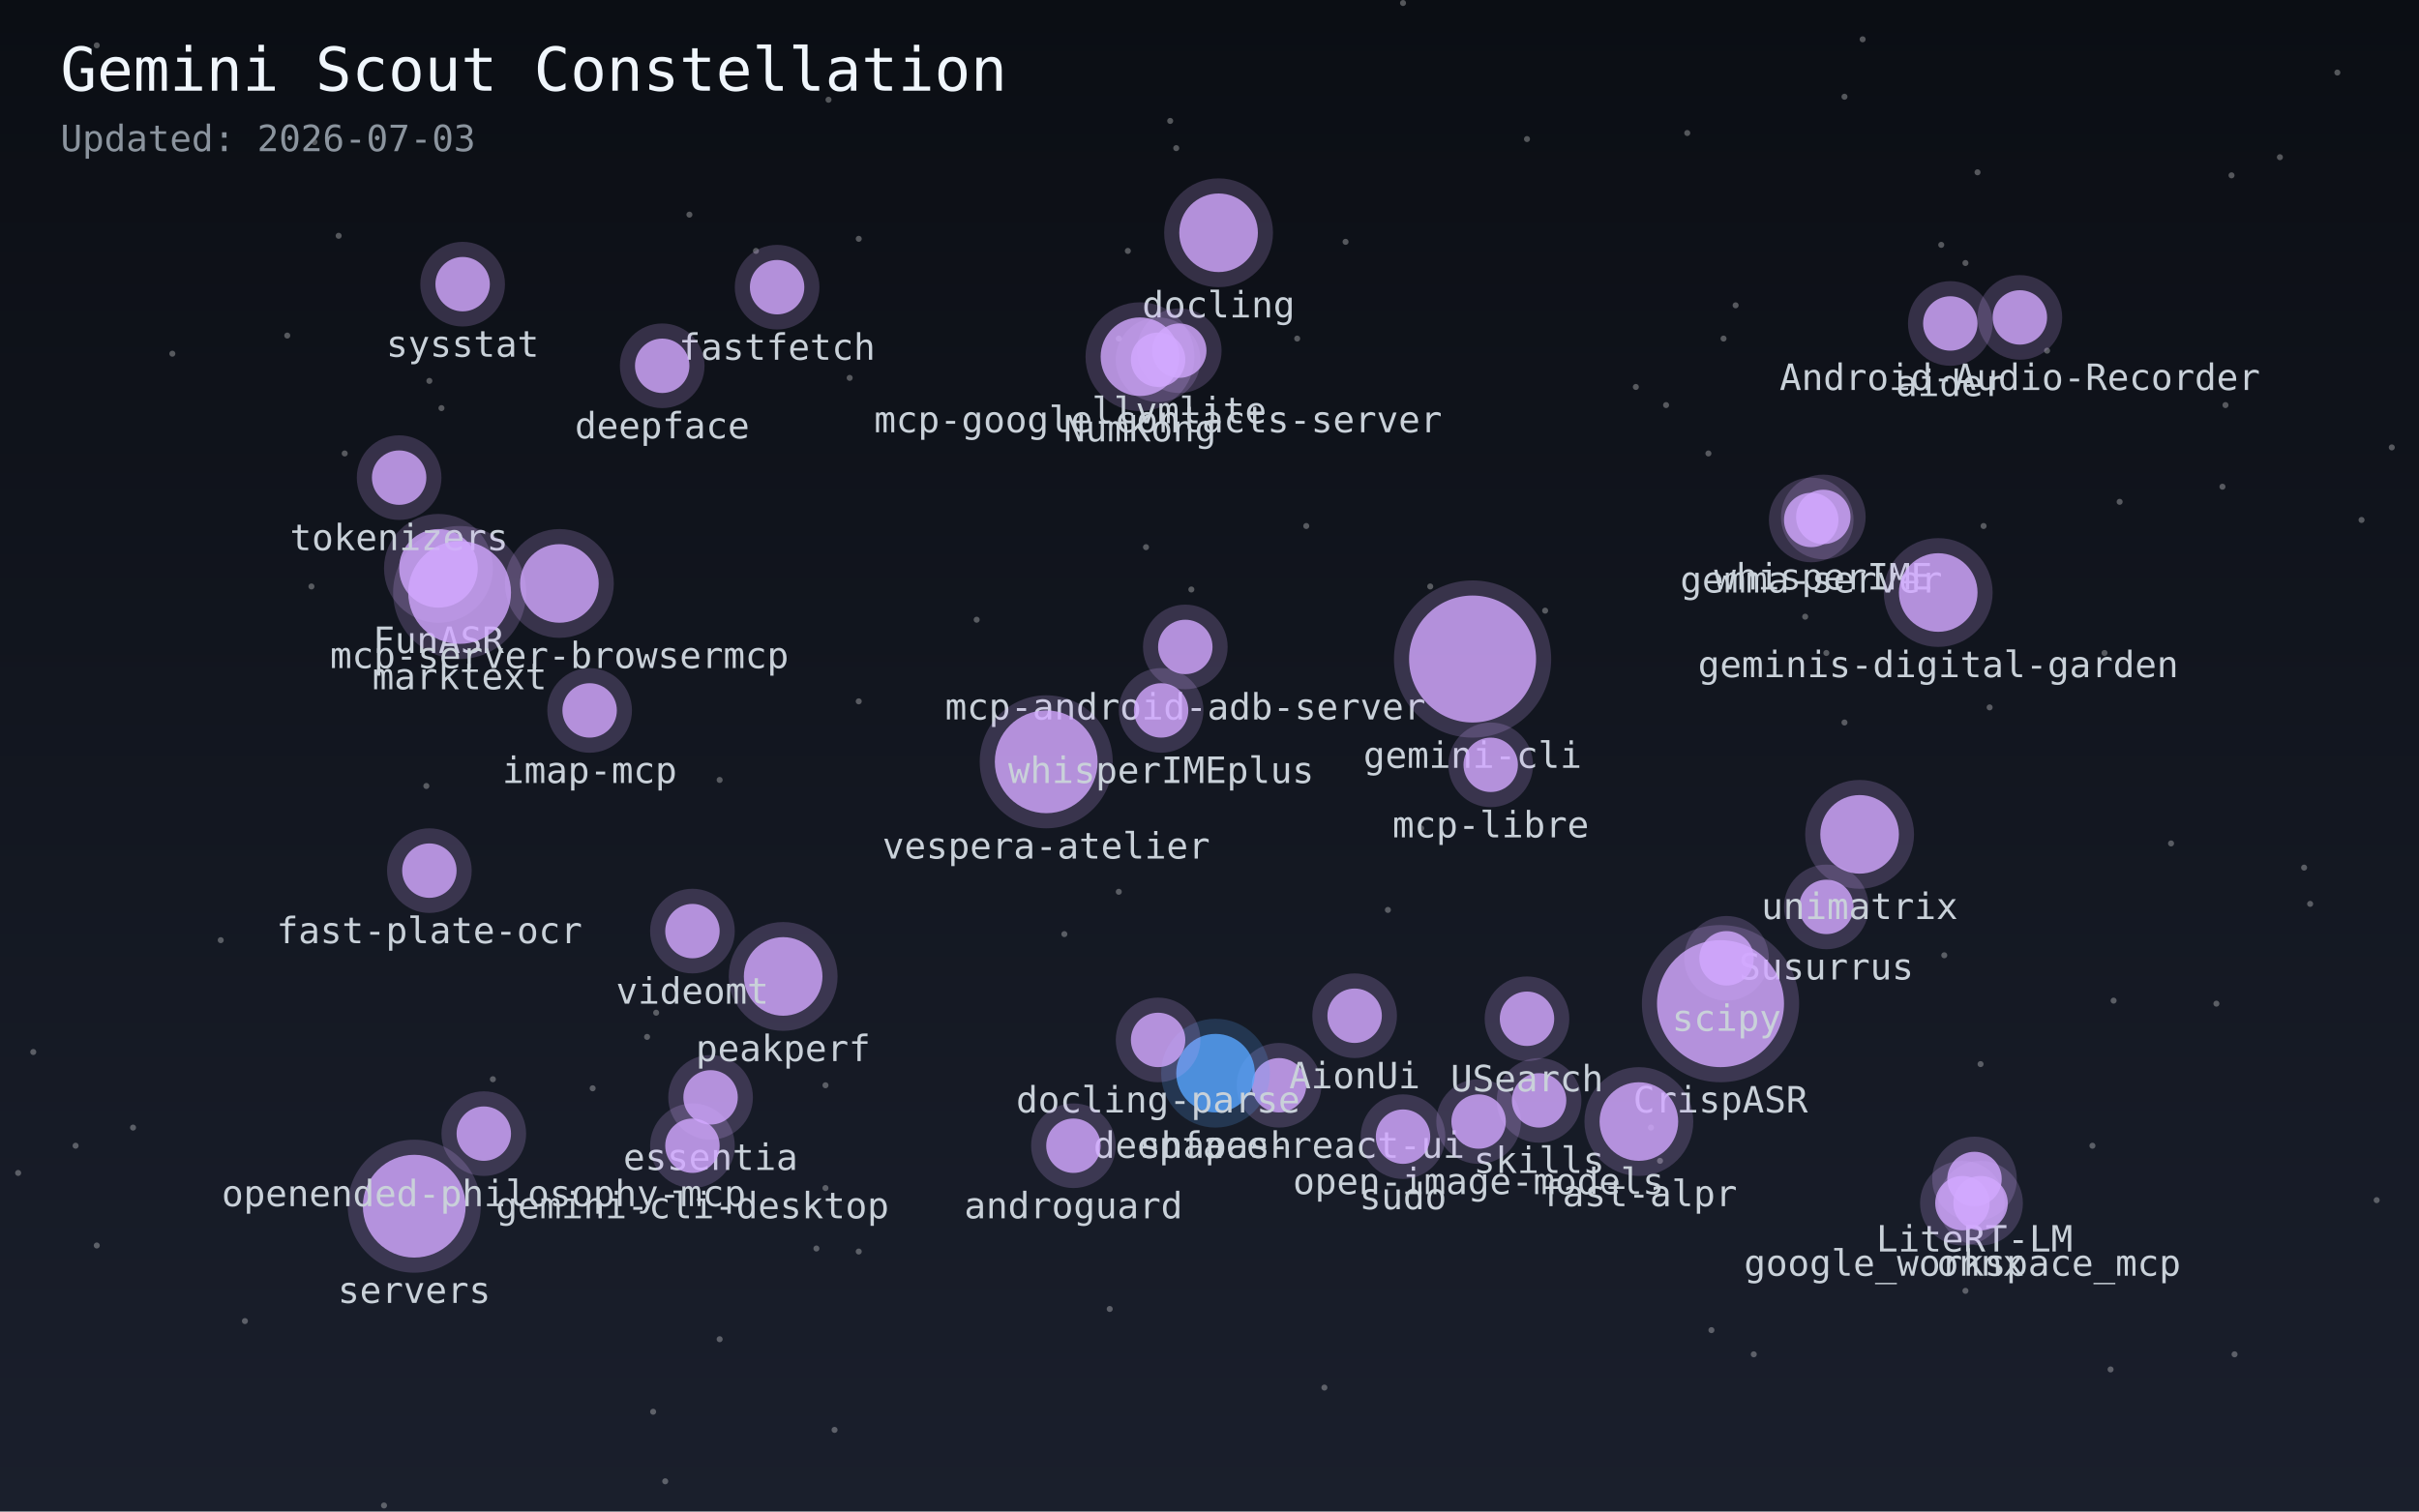
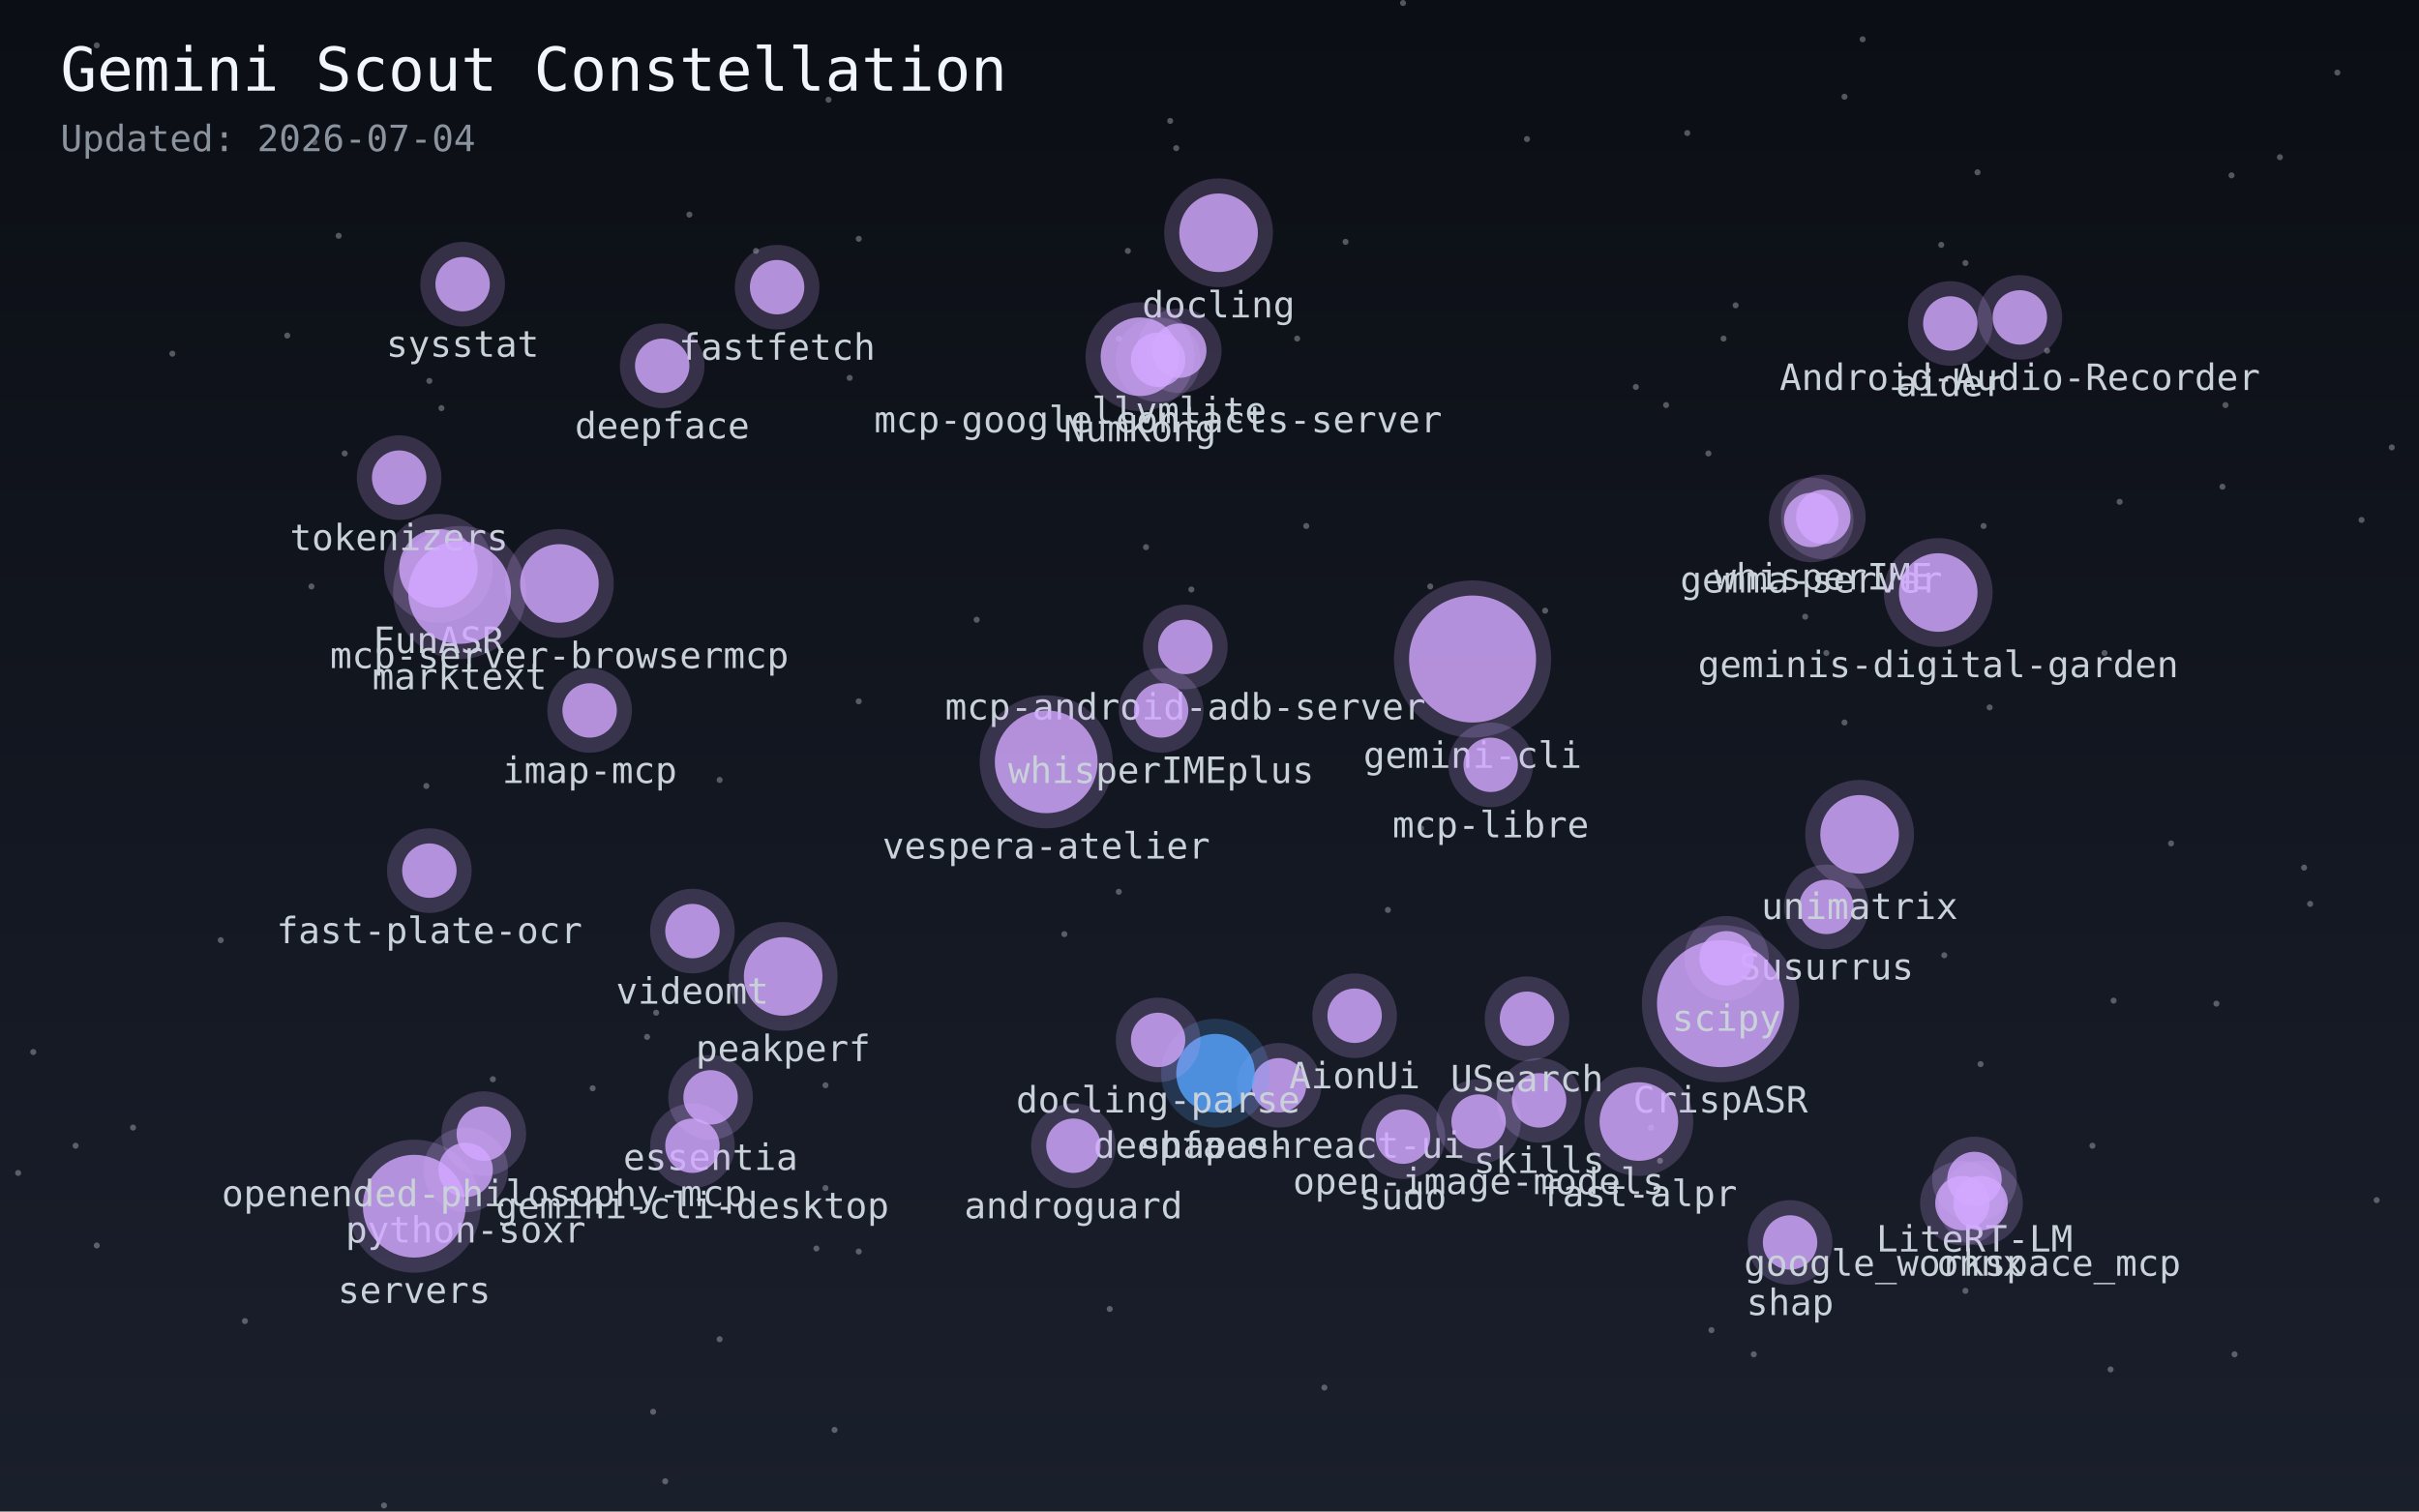
<svg xmlns="http://www.w3.org/2000/svg" width="800" height="500">
  <defs>
    <linearGradient id="sky" x1="0%" y1="0%" x2="0%" y2="100%">
      <stop offset="0%" style="stop-color:#0b0e14;stop-opacity:1" />
      <stop offset="100%" style="stop-color:#1a1f2c;stop-opacity:1" />
    </linearGradient>
  </defs>
  <rect width="100%" height="100%" fill="url(#sky)" />
  <circle cx="654" cy="57" r="1" fill="white" opacity="0.3" />
  <circle cx="25" cy="379" r="1" fill="white" opacity="0.3" />
  <circle cx="281" cy="125" r="1" fill="white" opacity="0.3" />
  <circle cx="228" cy="71" r="1" fill="white" opacity="0.3" />
  <circle cx="754" cy="52" r="1" fill="white" opacity="0.3" />
  <circle cx="692" cy="379" r="1" fill="white" opacity="0.3" />
  <circle cx="558" cy="44" r="1" fill="white" opacity="0.3" />
  <circle cx="604" cy="216" r="1" fill="white" opacity="0.3" />
  <circle cx="32" cy="15" r="1" fill="white" opacity="0.3" />
  <circle cx="95" cy="111" r="1" fill="white" opacity="0.3" />
  <circle cx="238" cy="258" r="1" fill="white" opacity="0.3" />
  <circle cx="616" cy="13" r="1" fill="white" opacity="0.3" />
  <circle cx="574" cy="101" r="1" fill="white" opacity="0.3" />
  <circle cx="733" cy="332" r="1" fill="white" opacity="0.3" />
  <circle cx="718" cy="279" r="1" fill="white" opacity="0.3" />
  <circle cx="429" cy="112" r="1" fill="white" opacity="0.3" />
  <circle cx="459" cy="301" r="1" fill="white" opacity="0.3" />
  <circle cx="284" cy="414" r="1" fill="white" opacity="0.3" />
  <circle cx="6" cy="388" r="1" fill="white" opacity="0.3" />
  <circle cx="163" cy="357" r="1" fill="white" opacity="0.3" />
  <circle cx="432" cy="174" r="1" fill="white" opacity="0.3" />
  <circle cx="284" cy="79" r="1" fill="white" opacity="0.3" />
  <circle cx="220" cy="490" r="1" fill="white" opacity="0.3" />
  <circle cx="781" cy="172" r="1" fill="white" opacity="0.3" />
  <circle cx="104" cy="47" r="1" fill="white" opacity="0.3" />
  <circle cx="389" cy="49" r="1" fill="white" opacity="0.3" />
  <circle cx="367" cy="433" r="1" fill="white" opacity="0.3" />
  <circle cx="352" cy="309" r="1" fill="white" opacity="0.3" />
  <circle cx="270" cy="413" r="1" fill="white" opacity="0.3" />
  <circle cx="44" cy="373" r="1" fill="white" opacity="0.3" />
  <circle cx="470" cy="274" r="1" fill="white" opacity="0.3" />
  <circle cx="127" cy="498" r="1" fill="white" opacity="0.3" />
  <circle cx="387" cy="40" r="1" fill="white" opacity="0.3" />
  <circle cx="565" cy="150" r="1" fill="white" opacity="0.3" />
  <circle cx="643" cy="316" r="1" fill="white" opacity="0.3" />
  <circle cx="370" cy="295" r="1" fill="white" opacity="0.3" />
  <circle cx="196" cy="360" r="1" fill="white" opacity="0.3" />
  <circle cx="71" cy="23" r="1" fill="white" opacity="0.3" />
  <circle cx="677" cy="116" r="1" fill="white" opacity="0.3" />
  <circle cx="791" cy="148" r="1" fill="white" opacity="0.3" />
  <circle cx="81" cy="437" r="1" fill="white" opacity="0.3" />
  <circle cx="238" cy="443" r="1" fill="white" opacity="0.3" />
  <circle cx="103" cy="194" r="1" fill="white" opacity="0.3" />
  <circle cx="284" cy="232" r="1" fill="white" opacity="0.3" />
  <circle cx="650" cy="427" r="1" fill="white" opacity="0.3" />
  <circle cx="373" cy="83" r="1" fill="white" opacity="0.3" />
  <circle cx="379" cy="181" r="1" fill="white" opacity="0.3" />
  <circle cx="214" cy="343" r="1" fill="white" opacity="0.3" />
  <circle cx="273" cy="359" r="1" fill="white" opacity="0.3" />
  <circle cx="699" cy="331" r="1" fill="white" opacity="0.3" />
  <circle cx="73" cy="311" r="1" fill="white" opacity="0.3" />
  <circle cx="650" cy="87" r="1" fill="white" opacity="0.3" />
  <circle cx="546" cy="373" r="1" fill="white" opacity="0.3" />
  <circle cx="250" cy="83" r="1" fill="white" opacity="0.3" />
  <circle cx="473" cy="194" r="1" fill="white" opacity="0.3" />
  <circle cx="276" cy="473" r="1" fill="white" opacity="0.3" />
  <circle cx="655" cy="352" r="1" fill="white" opacity="0.3" />
  <circle cx="570" cy="112" r="1" fill="white" opacity="0.3" />
  <circle cx="701" cy="166" r="1" fill="white" opacity="0.3" />
  <circle cx="786" cy="397" r="1" fill="white" opacity="0.3" />
  <circle cx="57" cy="117" r="1" fill="white" opacity="0.3" />
  <circle cx="32" cy="412" r="1" fill="white" opacity="0.3" />
  <circle cx="323" cy="205" r="1" fill="white" opacity="0.3" />
  <circle cx="274" cy="33" r="1" fill="white" opacity="0.3" />
  <circle cx="216" cy="467" r="1" fill="white" opacity="0.3" />
  <circle cx="580" cy="448" r="1" fill="white" opacity="0.3" />
  <circle cx="735" cy="161" r="1" fill="white" opacity="0.3" />
  <circle cx="217" cy="335" r="1" fill="white" opacity="0.3" />
  <circle cx="511" cy="202" r="1" fill="white" opacity="0.3" />
  <circle cx="658" cy="234" r="1" fill="white" opacity="0.3" />
  <circle cx="146" cy="135" r="1" fill="white" opacity="0.3" />
  <circle cx="142" cy="126" r="1" fill="white" opacity="0.3" />
  <circle cx="762" cy="287" r="1" fill="white" opacity="0.3" />
  <circle cx="551" cy="134" r="1" fill="white" opacity="0.3" />
  <circle cx="764" cy="299" r="1" fill="white" opacity="0.3" />
  <circle cx="438" cy="459" r="1" fill="white" opacity="0.3" />
  <circle cx="597" cy="204" r="1" fill="white" opacity="0.3" />
  <circle cx="370" cy="112" r="1" fill="white" opacity="0.3" />
  <circle cx="141" cy="260" r="1" fill="white" opacity="0.3" />
  <circle cx="505" cy="46" r="1" fill="white" opacity="0.3" />
  <circle cx="773" cy="24" r="1" fill="white" opacity="0.3" />
  <circle cx="112" cy="78" r="1" fill="white" opacity="0.3" />
  <circle cx="642" cy="81" r="1" fill="white" opacity="0.3" />
  <circle cx="696" cy="216" r="1" fill="white" opacity="0.3" />
  <circle cx="610" cy="32" r="1" fill="white" opacity="0.3" />
  <circle cx="394" cy="195" r="1" fill="white" opacity="0.3" />
  <circle cx="610" cy="239" r="1" fill="white" opacity="0.3" />
  <circle cx="541" cy="128" r="1" fill="white" opacity="0.3" />
  <circle cx="566" cy="440" r="1" fill="white" opacity="0.3" />
  <circle cx="11" cy="348" r="1" fill="white" opacity="0.3" />
  <circle cx="738" cy="58" r="1" fill="white" opacity="0.3" />
  <circle cx="698" cy="453" r="1" fill="white" opacity="0.3" />
  <circle cx="549" cy="384" r="1" fill="white" opacity="0.3" />
  <circle cx="273" cy="393" r="1" fill="white" opacity="0.3" />
  <circle cx="656" cy="174" r="1" fill="white" opacity="0.3" />
  <circle cx="114" cy="150" r="1" fill="white" opacity="0.3" />
  <circle cx="445" cy="80" r="1" fill="white" opacity="0.3" />
  <circle cx="464" cy="1" r="1" fill="white" opacity="0.3" />
  <circle cx="739" cy="448" r="1" fill="white" opacity="0.3" />
  <circle cx="736" cy="134" r="1" fill="white" opacity="0.3" />
+   <circle cx="154" cy="387" r="9" fill="#d2a8ff" opacity="0.8">
+     </circle>
+   <circle cx="154" cy="387" r="14" fill="#d2a8ff" opacity="0.2" />
+   <text x="154" y="411" fill="#c9d1d9" font-size="12" font-family="monospace" text-anchor="middle">python-soxr</text>
+   <circle cx="592" cy="411" r="9" fill="#d2a8ff" opacity="0.8">
+     </circle>
+   <circle cx="592" cy="411" r="14" fill="#d2a8ff" opacity="0.2" />
+   <text x="592" y="435" fill="#c9d1d9" font-size="12" font-family="monospace" text-anchor="middle">shap</text>
  <circle cx="153" cy="94" r="9" fill="#d2a8ff" opacity="0.8">
    </circle>
  <circle cx="153" cy="94" r="14" fill="#d2a8ff" opacity="0.2" />
  <text x="153" y="118" fill="#c9d1d9" font-size="12" font-family="monospace" text-anchor="middle">sysstat</text>
  <circle cx="145" cy="188" r="13" fill="#d2a8ff" opacity="0.8">
    </circle>
  <circle cx="145" cy="188" r="18" fill="#d2a8ff" opacity="0.2" />
  <text x="145" y="216" fill="#c9d1d9" font-size="12" font-family="monospace" text-anchor="middle">FunASR</text>
  <circle cx="423" cy="359" r="9" fill="#d2a8ff" opacity="0.8">
    </circle>
  <circle cx="423" cy="359" r="14" fill="#d2a8ff" opacity="0.2" />
  <text x="423" y="383" fill="#c9d1d9" font-size="12" font-family="monospace" text-anchor="middle">deepface-react-ui</text>
  <circle cx="604" cy="300" r="9" fill="#d2a8ff" opacity="0.8">
    </circle>
  <circle cx="604" cy="300" r="14" fill="#d2a8ff" opacity="0.2" />
  <text x="604" y="324" fill="#c9d1d9" font-size="12" font-family="monospace" text-anchor="middle">Susurrus</text>
  <circle cx="569" cy="332" r="21" fill="#d2a8ff" opacity="0.8">
    </circle>
  <circle cx="569" cy="332" r="26" fill="#d2a8ff" opacity="0.2" />
  <text x="569" y="368" fill="#c9d1d9" font-size="12" font-family="monospace" text-anchor="middle">CrispASR</text>
  <circle cx="599" cy="172" r="9" fill="#d2a8ff" opacity="0.8">
    </circle>
  <circle cx="599" cy="172" r="14" fill="#d2a8ff" opacity="0.2" />
  <text x="599" y="196" fill="#c9d1d9" font-size="12" font-family="monospace" text-anchor="middle">gemma-server</text>
  <circle cx="653" cy="390" r="9" fill="#d2a8ff" opacity="0.8">
    </circle>
  <circle cx="653" cy="390" r="14" fill="#d2a8ff" opacity="0.2" />
  <text x="653" y="414" fill="#c9d1d9" font-size="12" font-family="monospace" text-anchor="middle">LiteRT-LM</text>
  <circle cx="403" cy="77" r="13" fill="#d2a8ff" opacity="0.8">
    </circle>
  <circle cx="403" cy="77" r="18" fill="#d2a8ff" opacity="0.2" />
  <text x="403" y="105" fill="#c9d1d9" font-size="12" font-family="monospace" text-anchor="middle">docling</text>
  <circle cx="235" cy="363" r="9" fill="#d2a8ff" opacity="0.8">
    </circle>
  <circle cx="235" cy="363" r="14" fill="#d2a8ff" opacity="0.2" />
  <text x="235" y="387" fill="#c9d1d9" font-size="12" font-family="monospace" text-anchor="middle">essentia</text>
  <circle cx="402" cy="355" r="13" fill="#58a6ff" opacity="0.8">
    </circle>
  <circle cx="402" cy="355" r="18" fill="#58a6ff" opacity="0.2" />
  <text x="402" y="383" fill="#c9d1d9" font-size="12" font-family="monospace" text-anchor="middle">shapash</text>
  <circle cx="259" cy="323" r="13" fill="#d2a8ff" opacity="0.8">
    </circle>
  <circle cx="259" cy="323" r="18" fill="#d2a8ff" opacity="0.2" />
  <text x="259" y="351" fill="#c9d1d9" font-size="12" font-family="monospace" text-anchor="middle">peakperf</text>
  <circle cx="509" cy="364" r="9" fill="#d2a8ff" opacity="0.8">
    </circle>
  <circle cx="509" cy="364" r="14" fill="#d2a8ff" opacity="0.2" />
  <text x="509" y="388" fill="#c9d1d9" font-size="12" font-family="monospace" text-anchor="middle">skills</text>
  <circle cx="229" cy="308" r="9" fill="#d2a8ff" opacity="0.8">
    </circle>
  <circle cx="229" cy="308" r="14" fill="#d2a8ff" opacity="0.2" />
  <text x="229" y="332" fill="#c9d1d9" font-size="12" font-family="monospace" text-anchor="middle">videomt</text>
  <circle cx="383" cy="344" r="9" fill="#d2a8ff" opacity="0.8">
    </circle>
  <circle cx="383" cy="344" r="14" fill="#d2a8ff" opacity="0.2" />
  <text x="383" y="368" fill="#c9d1d9" font-size="12" font-family="monospace" text-anchor="middle">docling-parse</text>
  <circle cx="542" cy="371" r="13" fill="#d2a8ff" opacity="0.8">
    </circle>
  <circle cx="542" cy="371" r="18" fill="#d2a8ff" opacity="0.2" />
  <text x="542" y="399" fill="#c9d1d9" font-size="12" font-family="monospace" text-anchor="middle">fast-alpr</text>
  <circle cx="489" cy="371" r="9" fill="#d2a8ff" opacity="0.8">
    </circle>
  <circle cx="489" cy="371" r="14" fill="#d2a8ff" opacity="0.2" />
  <text x="489" y="395" fill="#c9d1d9" font-size="12" font-family="monospace" text-anchor="middle">open-image-models</text>
  <circle cx="142" cy="288" r="9" fill="#d2a8ff" opacity="0.8">
    </circle>
  <circle cx="142" cy="288" r="14" fill="#d2a8ff" opacity="0.2" />
  <text x="142" y="312" fill="#c9d1d9" font-size="12" font-family="monospace" text-anchor="middle">fast-plate-ocr</text>
  <circle cx="257" cy="95" r="9" fill="#d2a8ff" opacity="0.8">
    </circle>
  <circle cx="257" cy="95" r="14" fill="#d2a8ff" opacity="0.2" />
  <text x="257" y="119" fill="#c9d1d9" font-size="12" font-family="monospace" text-anchor="middle">fastfetch</text>
  <circle cx="571" cy="317" r="9" fill="#d2a8ff" opacity="0.8">
    </circle>
  <circle cx="571" cy="317" r="14" fill="#d2a8ff" opacity="0.2" />
  <text x="571" y="341" fill="#c9d1d9" font-size="12" font-family="monospace" text-anchor="middle">scipy</text>
  <circle cx="668" cy="105" r="9" fill="#d2a8ff" opacity="0.8">
    </circle>
  <circle cx="668" cy="105" r="14" fill="#d2a8ff" opacity="0.2" />
  <text x="668" y="129" fill="#c9d1d9" font-size="12" font-family="monospace" text-anchor="middle">Android-Audio-Recorder</text>
  <circle cx="505" cy="337" r="9" fill="#d2a8ff" opacity="0.8">
    </circle>
  <circle cx="505" cy="337" r="14" fill="#d2a8ff" opacity="0.2" />
  <text x="505" y="361" fill="#c9d1d9" font-size="12" font-family="monospace" text-anchor="middle">USearch</text>
  <circle cx="377" cy="118" r="13" fill="#d2a8ff" opacity="0.8">
    </circle>
  <circle cx="377" cy="118" r="18" fill="#d2a8ff" opacity="0.2" />
  <text x="377" y="146" fill="#c9d1d9" font-size="12" font-family="monospace" text-anchor="middle">NumKong</text>
  <circle cx="132" cy="158" r="9" fill="#d2a8ff" opacity="0.8">
    </circle>
  <circle cx="132" cy="158" r="14" fill="#d2a8ff" opacity="0.2" />
  <text x="132" y="182" fill="#c9d1d9" font-size="12" font-family="monospace" text-anchor="middle">tokenizers</text>
  <circle cx="219" cy="121" r="9" fill="#d2a8ff" opacity="0.8">
    </circle>
  <circle cx="219" cy="121" r="14" fill="#d2a8ff" opacity="0.2" />
  <text x="219" y="145" fill="#c9d1d9" font-size="12" font-family="monospace" text-anchor="middle">deepface</text>
  <circle cx="448" cy="336" r="9" fill="#d2a8ff" opacity="0.8">
    </circle>
  <circle cx="448" cy="336" r="14" fill="#d2a8ff" opacity="0.2" />
  <text x="448" y="360" fill="#c9d1d9" font-size="12" font-family="monospace" text-anchor="middle">AionUi</text>
  <circle cx="152" cy="196" r="17" fill="#d2a8ff" opacity="0.8">
    </circle>
  <circle cx="152" cy="196" r="22" fill="#d2a8ff" opacity="0.2" />
  <text x="152" y="228" fill="#c9d1d9" font-size="12" font-family="monospace" text-anchor="middle">marktext</text>
  <circle cx="655" cy="398" r="9" fill="#d2a8ff" opacity="0.8">
    </circle>
  <circle cx="655" cy="398" r="14" fill="#d2a8ff" opacity="0.2" />
  <text x="655" y="422" fill="#c9d1d9" font-size="12" font-family="monospace" text-anchor="middle">onnx</text>
  <circle cx="390" cy="116" r="9" fill="#d2a8ff" opacity="0.8">
    </circle>
  <circle cx="390" cy="116" r="14" fill="#d2a8ff" opacity="0.2" />
  <text x="390" y="140" fill="#c9d1d9" font-size="12" font-family="monospace" text-anchor="middle">llvmlite</text>
  <circle cx="392" cy="214" r="9" fill="#d2a8ff" opacity="0.8">
    </circle>
  <circle cx="392" cy="214" r="14" fill="#d2a8ff" opacity="0.2" />
  <text x="392" y="238" fill="#c9d1d9" font-size="12" font-family="monospace" text-anchor="middle">mcp-android-adb-server</text>
  <circle cx="487" cy="218" r="21" fill="#d2a8ff" opacity="0.8">
    </circle>
  <circle cx="487" cy="218" r="26" fill="#d2a8ff" opacity="0.2" />
  <text x="487" y="254" fill="#c9d1d9" font-size="12" font-family="monospace" text-anchor="middle">gemini-cli</text>
  <circle cx="355" cy="379" r="9" fill="#d2a8ff" opacity="0.8">
    </circle>
  <circle cx="355" cy="379" r="14" fill="#d2a8ff" opacity="0.2" />
  <text x="355" y="403" fill="#c9d1d9" font-size="12" font-family="monospace" text-anchor="middle">androguard</text>
  <circle cx="615" cy="276" r="13" fill="#d2a8ff" opacity="0.8">
    </circle>
  <circle cx="615" cy="276" r="18" fill="#d2a8ff" opacity="0.2" />
  <text x="615" y="304" fill="#c9d1d9" font-size="12" font-family="monospace" text-anchor="middle">unimatrix</text>
  <circle cx="464" cy="376" r="9" fill="#d2a8ff" opacity="0.8">
    </circle>
  <circle cx="464" cy="376" r="14" fill="#d2a8ff" opacity="0.2" />
  <text x="464" y="400" fill="#c9d1d9" font-size="12" font-family="monospace" text-anchor="middle">sudo</text>
  <circle cx="229" cy="379" r="9" fill="#d2a8ff" opacity="0.8">
    </circle>
  <circle cx="229" cy="379" r="14" fill="#d2a8ff" opacity="0.2" />
  <text x="229" y="403" fill="#c9d1d9" font-size="12" font-family="monospace" text-anchor="middle">gemini-cli-desktop</text>
  <circle cx="346" cy="252" r="17" fill="#d2a8ff" opacity="0.8">
    </circle>
  <circle cx="346" cy="252" r="22" fill="#d2a8ff" opacity="0.2" />
  <text x="346" y="284" fill="#c9d1d9" font-size="12" font-family="monospace" text-anchor="middle">vespera-atelier</text>
  <circle cx="137" cy="399" r="17" fill="#d2a8ff" opacity="0.8">
    </circle>
  <circle cx="137" cy="399" r="22" fill="#d2a8ff" opacity="0.2" />
  <text x="137" y="431" fill="#c9d1d9" font-size="12" font-family="monospace" text-anchor="middle">servers</text>
  <circle cx="645" cy="107" r="9" fill="#d2a8ff" opacity="0.8">
    </circle>
  <circle cx="645" cy="107" r="14" fill="#d2a8ff" opacity="0.2" />
  <text x="645" y="131" fill="#c9d1d9" font-size="12" font-family="monospace" text-anchor="middle">aider</text>
  <circle cx="493" cy="253" r="9" fill="#d2a8ff" opacity="0.8">
    </circle>
  <circle cx="493" cy="253" r="14" fill="#d2a8ff" opacity="0.2" />
  <text x="493" y="277" fill="#c9d1d9" font-size="12" font-family="monospace" text-anchor="middle">mcp-libre</text>
  <circle cx="383" cy="119" r="9" fill="#d2a8ff" opacity="0.8">
    </circle>
  <circle cx="383" cy="119" r="14" fill="#d2a8ff" opacity="0.2" />
  <text x="383" y="143" fill="#c9d1d9" font-size="12" font-family="monospace" text-anchor="middle">mcp-google-contacts-server</text>
  <circle cx="160" cy="375" r="9" fill="#d2a8ff" opacity="0.8">
    </circle>
  <circle cx="160" cy="375" r="14" fill="#d2a8ff" opacity="0.2" />
  <text x="160" y="399" fill="#c9d1d9" font-size="12" font-family="monospace" text-anchor="middle">openended-philosophy-mcp</text>
  <circle cx="603" cy="171" r="9" fill="#d2a8ff" opacity="0.8">
    </circle>
  <circle cx="603" cy="171" r="14" fill="#d2a8ff" opacity="0.2" />
  <text x="603" y="195" fill="#c9d1d9" font-size="12" font-family="monospace" text-anchor="middle">whisperIME</text>
  <circle cx="384" cy="235" r="9" fill="#d2a8ff" opacity="0.8">
    </circle>
  <circle cx="384" cy="235" r="14" fill="#d2a8ff" opacity="0.2" />
  <text x="384" y="259" fill="#c9d1d9" font-size="12" font-family="monospace" text-anchor="middle">whisperIMEplus</text>
  <circle cx="641" cy="196" r="13" fill="#d2a8ff" opacity="0.8">
    </circle>
  <circle cx="641" cy="196" r="18" fill="#d2a8ff" opacity="0.2" />
  <text x="641" y="224" fill="#c9d1d9" font-size="12" font-family="monospace" text-anchor="middle">geminis-digital-garden</text>
  <circle cx="185" cy="193" r="13" fill="#d2a8ff" opacity="0.8">
    </circle>
  <circle cx="185" cy="193" r="18" fill="#d2a8ff" opacity="0.2" />
  <text x="185" y="221" fill="#c9d1d9" font-size="12" font-family="monospace" text-anchor="middle">mcp-server-browsermcp</text>
  <circle cx="195" cy="235" r="9" fill="#d2a8ff" opacity="0.8">
    </circle>
  <circle cx="195" cy="235" r="14" fill="#d2a8ff" opacity="0.2" />
  <text x="195" y="259" fill="#c9d1d9" font-size="12" font-family="monospace" text-anchor="middle">imap-mcp</text>
  <circle cx="649" cy="398" r="9" fill="#d2a8ff" opacity="0.8">
    </circle>
  <circle cx="649" cy="398" r="14" fill="#d2a8ff" opacity="0.2" />
  <text x="649" y="422" fill="#c9d1d9" font-size="12" font-family="monospace" text-anchor="middle">google_workspace_mcp</text>
  <text x="20" y="30" fill="#f0f6fc" font-size="20" font-family="monospace">Gemini Scout Constellation</text>
-   <text x="20" y="50" fill="#8b949e" font-size="12" font-family="monospace">Updated: 2026-07-03</text>
+   <text x="20" y="50" fill="#8b949e" font-size="12" font-family="monospace">Updated: 2026-07-04</text>
</svg>
